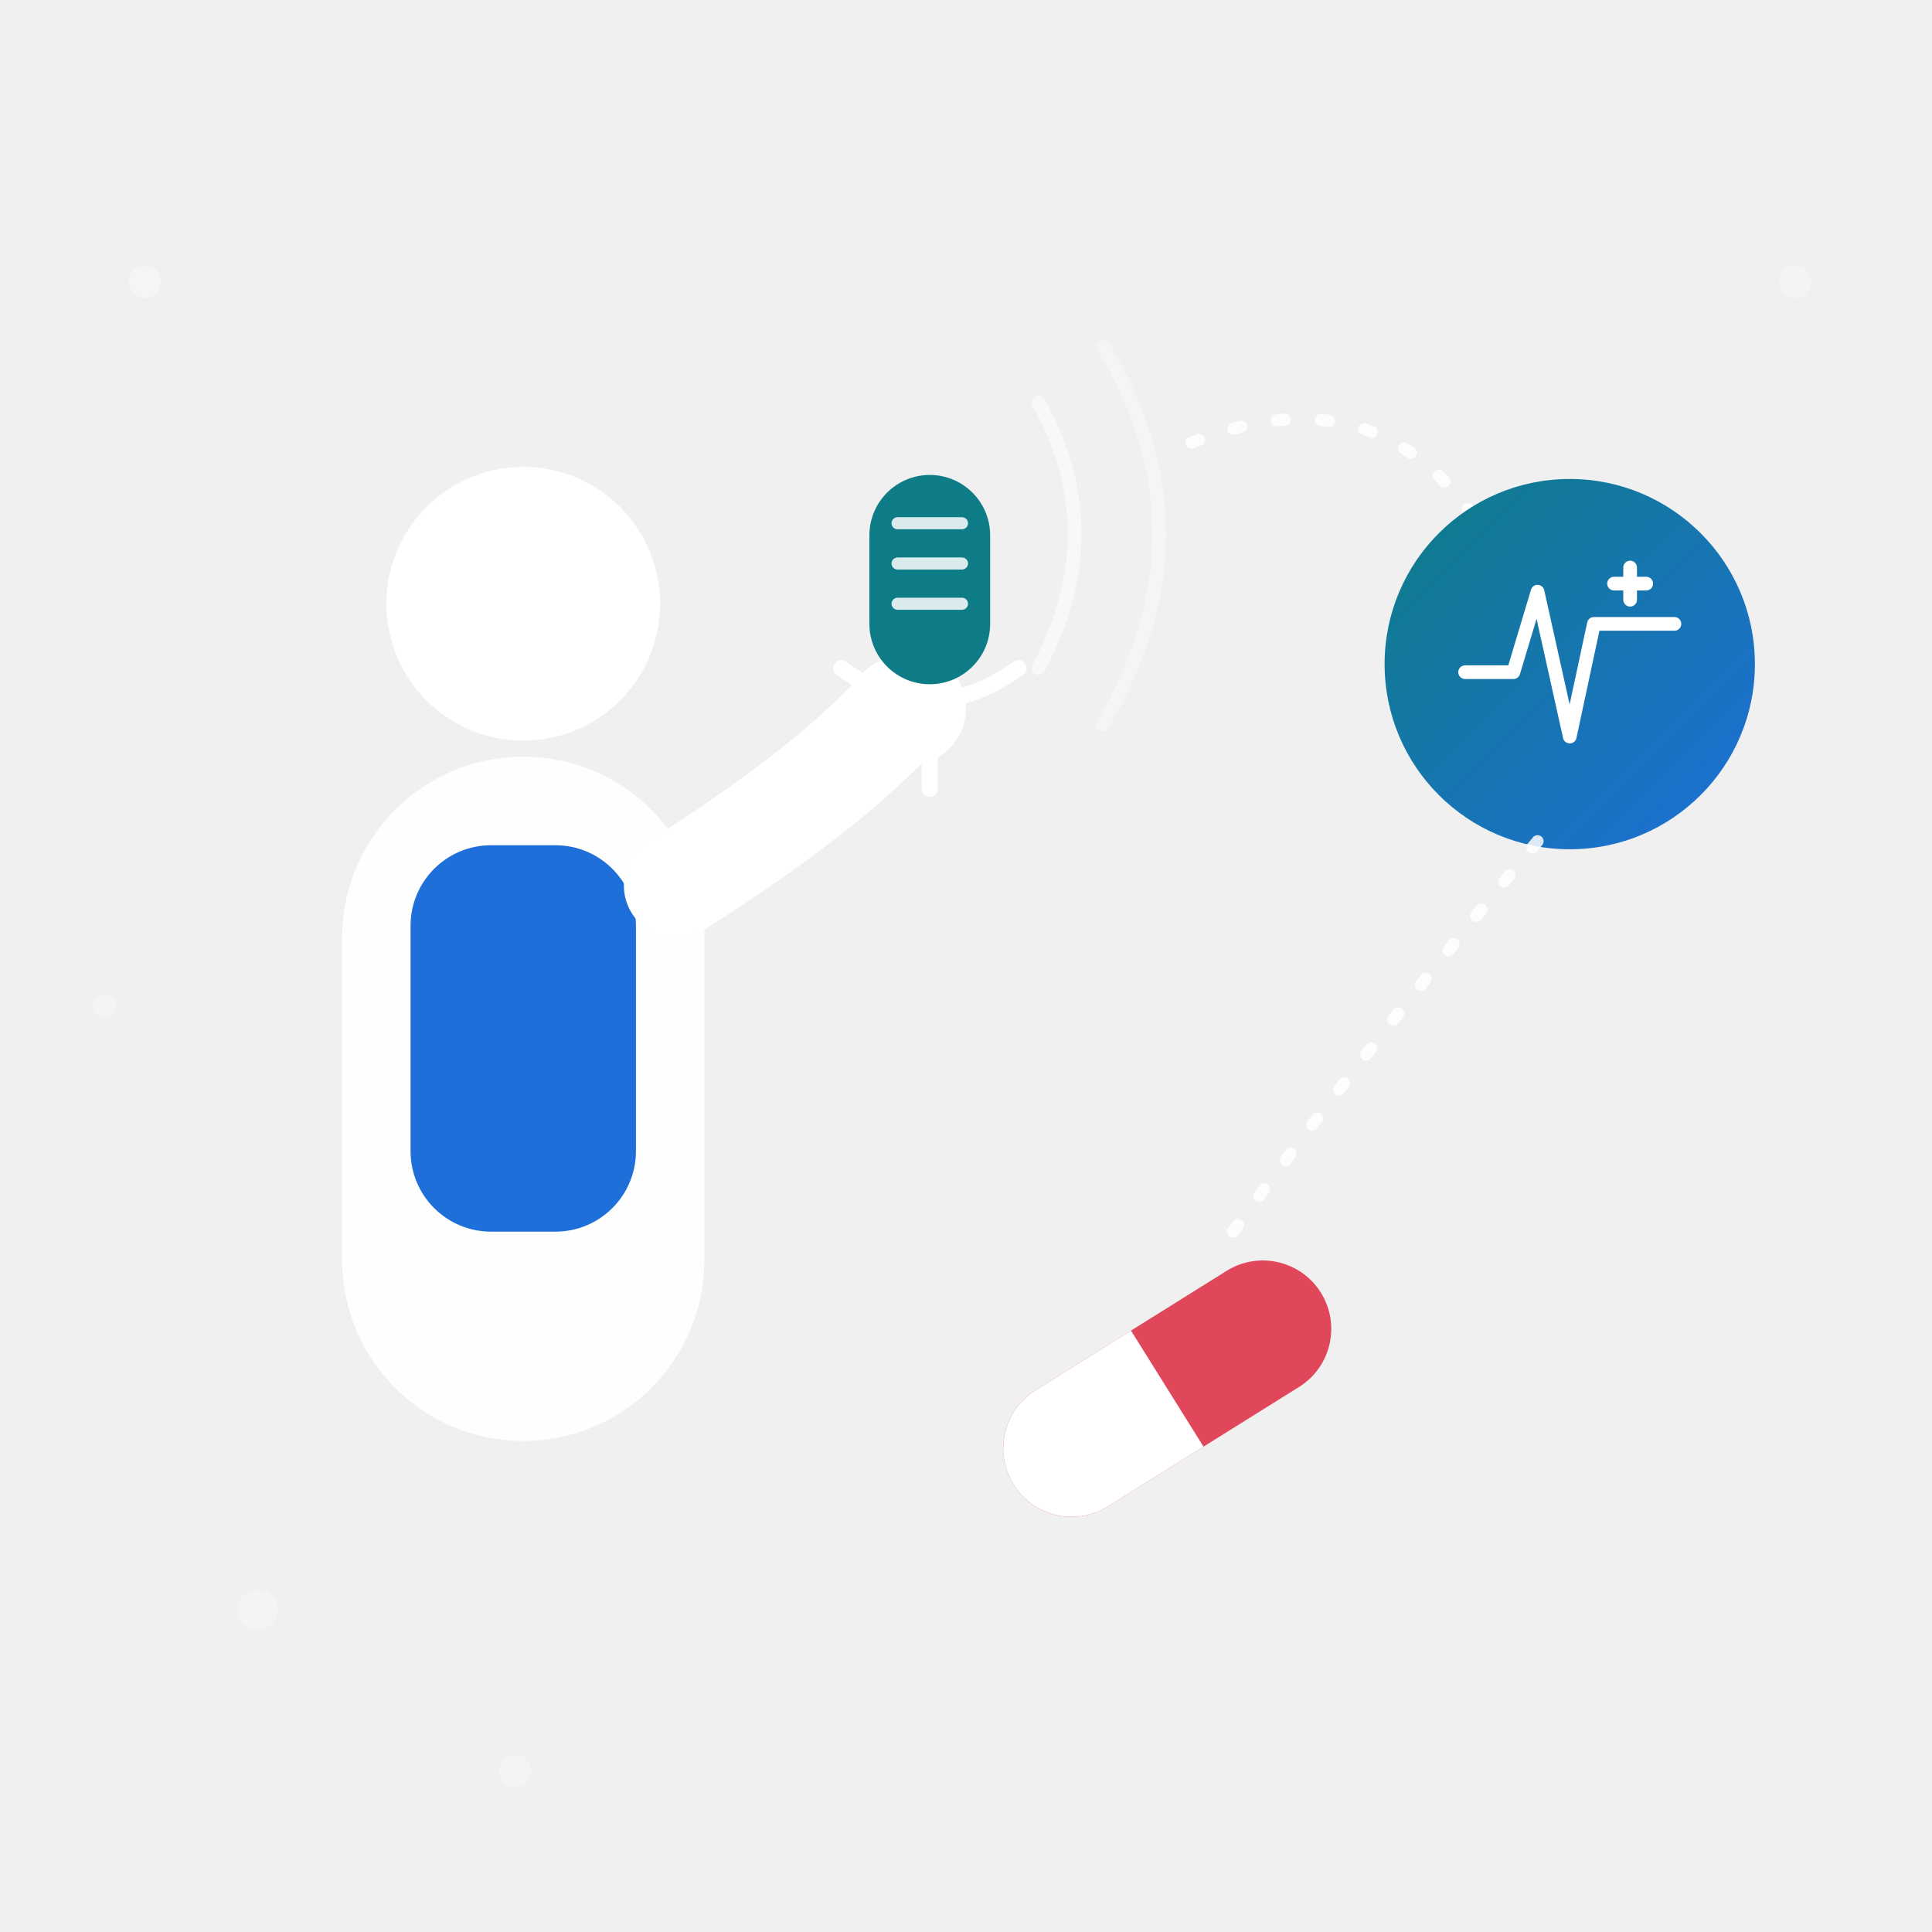
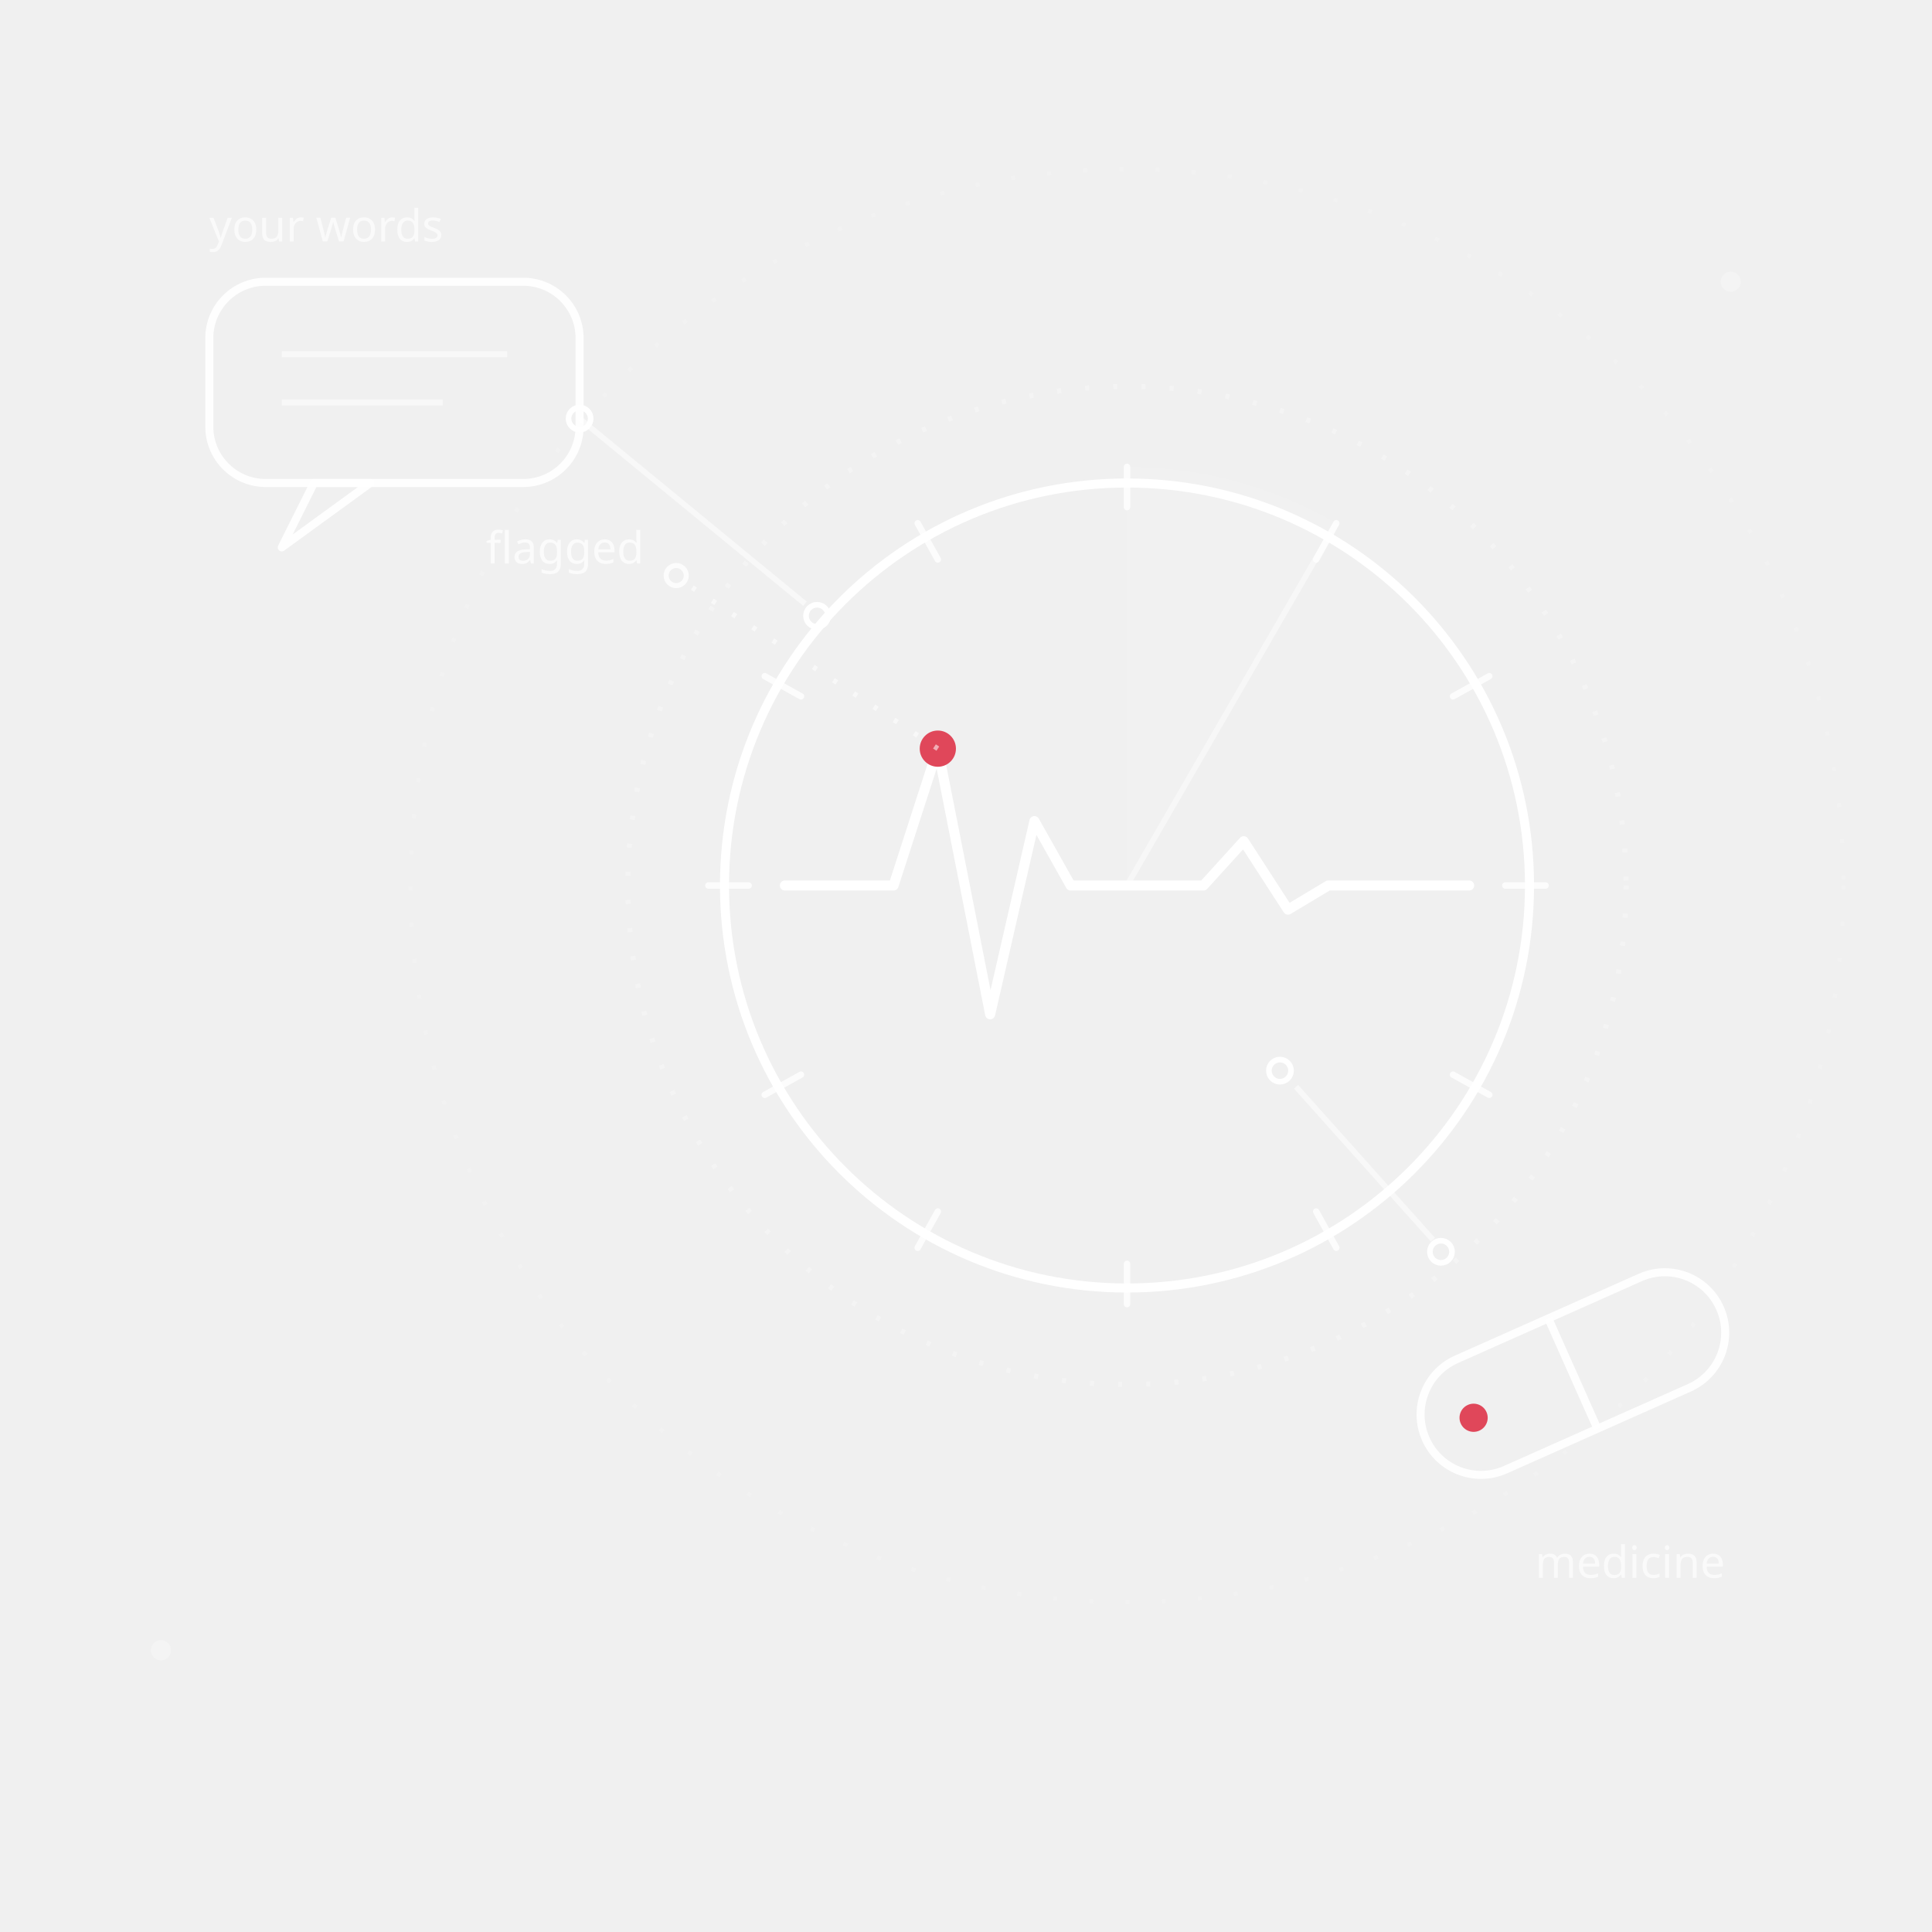
<svg xmlns="http://www.w3.org/2000/svg" viewBox="0 0 480 480" version="1.1" id="svg-symptom-hero">
-   <defs id="defs-sh">
-     <linearGradient id="badgeGradientHero" x1="0" y1="0" x2="1" y2="1">
-       <stop offset="0" stop-color="#0E7C86" id="sh-stop1" />
-       <stop offset="1" stop-color="#1E6FD9" id="sh-stop2" />
-     </linearGradient>
-     <clipPath id="pillClipLeftHero">
-       <rect x="245" y="328" width="45" height="34" id="sh-rect1" />
-     </clipPath>
-   </defs>
-   <circle cx="36" cy="70" r="4" fill="#ffffff" opacity="0.35" id="circle8" />
-   <circle cx="64" cy="400" r="5" fill="#ffffff" opacity="0.3" id="circle10" />
-   <circle cx="26" cy="250" r="3" fill="#ffffff" opacity="0.3" id="circle12" />
-   <circle cx="446" cy="70" r="4" fill="#ffffff" opacity="0.3" id="circle14" />
-   <circle cx="128" cy="440" r="4" fill="#ffffff" opacity="0.3" id="circle16" />
-   <circle cx="130" cy="150" r="34" fill="#ffffff" id="circle18" />
-   <rect x="85" y="188" width="90" height="170" rx="45" fill="#ffffff" opacity="0.96" id="rect20" />
-   <rect x="102" y="210" width="56" height="96" rx="20" fill="#1E6FD9" id="rect22" />
-   <path d="M168,220 Q206,196 224,176" stroke="#ffffff" stroke-width="26" stroke-linecap="round" fill="none" id="path24" />
-   <circle cx="226" cy="176" r="14" fill="#ffffff" id="circle26" />
-   <g id="g40">
-     <rect x="216" y="118" width="30" height="52" rx="15" fill="#0E7C86" id="rect28" />
-     <line x1="223" y1="130" x2="239" y2="130" stroke="#ffffff" stroke-width="3" stroke-linecap="round" opacity="0.85" id="line30" />
-     <line x1="223" y1="140" x2="239" y2="140" stroke="#ffffff" stroke-width="3" stroke-linecap="round" opacity="0.85" id="line32" />
-     <line x1="223" y1="150" x2="239" y2="150" stroke="#ffffff" stroke-width="3" stroke-linecap="round" opacity="0.85" id="line34" />
-     <path d="M209,166 Q231,182 253,166" stroke="#ffffff" stroke-width="4" stroke-linecap="round" fill="none" id="path36" />
-     <line x1="231" y1="182" x2="231" y2="196" stroke="#ffffff" stroke-width="4" stroke-linecap="round" id="line38" />
+   <defs id="defs87" />
+   <circle cx="280" cy="220" r="178" fill="none" stroke="#ffffff" stroke-width="1" stroke-dasharray="1 8" opacity="0.14" id="circle2" />
+   <circle cx="280" cy="220" r="124" fill="none" stroke="#ffffff" stroke-width="1.25" stroke-dasharray="1 6" opacity="0.28" id="circle4" />
+   <path d="M280,220 L280,116 A104,104 0 0 1 332,130 Z" fill="#ffffff" opacity="0.07" id="path6" />
+   <line x1="280" y1="220" x2="332" y2="130" stroke="#ffffff" stroke-width="1.4" opacity="0.45" id="line8" />
+   <circle cx="280" cy="220" r="100" fill="none" stroke="#ffffff" stroke-width="2.25" id="circle10" />
+   <g stroke="#ffffff" stroke-width="1.6" stroke-linecap="round" opacity="0.8" id="g36">
+     <line x1="374" y1="220" x2="384" y2="220" id="line12" />
+     <line x1="361" y1="267" x2="370" y2="272" id="line14" />
+     <line x1="327" y1="301" x2="332" y2="310" id="line16" />
+     <line x1="280" y1="314" x2="280" y2="324" id="line18" />
+     <line x1="233" y1="301" x2="228" y2="310" id="line20" />
+     <line x1="199" y1="267" x2="190" y2="272" id="line22" />
+     <line x1="186" y1="220" x2="176" y2="220" id="line24" />
+     <line x1="199" y1="173" x2="190" y2="168" id="line26" />
+     <line x1="233" y1="139" x2="228" y2="130" id="line28" />
+     <line x1="280" y1="126" x2="280" y2="116" id="line30" />
+     <line x1="327" y1="139" x2="332" y2="130" id="line32" />
+     <line x1="361" y1="173" x2="370" y2="168" id="line34" />
  </g>
-   <path d="M258,100 Q276,132 258,166" stroke="#ffffff" stroke-width="3.4" stroke-linecap="round" fill="none" opacity="0.55" id="path42" />
-   <path d="M274,86 Q302,132 274,180" stroke="#ffffff" stroke-width="3.4" stroke-linecap="round" fill="none" opacity="0.32" id="path44" />
-   <path d="M296,110 Q346,90 372,138" stroke="#ffffff" stroke-width="3" stroke-dasharray="2 9" stroke-linecap="round" fill="none" opacity="0.85" id="path46" />
-   <circle cx="390" cy="165" r="46" fill="url(#badgeGradientHero)" id="circle48" />
-   <path d="M364,167 H376 L382,147 L390,183 L396,155 H402 H416" fill="none" stroke="#ffffff" stroke-width="3.4" stroke-linecap="round" stroke-linejoin="round" id="path50" />
-   <path d="M405,141 V149 M401,145 H409" stroke="#ffffff" stroke-width="3.4" stroke-linecap="round" id="path52" />
-   <path d="M382,209 Q338,262 302,312" stroke="#ffffff" stroke-width="3" stroke-dasharray="2 9" stroke-linecap="round" fill="none" opacity="0.85" id="path54" />
-   <g transform="rotate(-32 290 345)" id="g60">
-     <rect x="245" y="328" width="90" height="34" rx="17" fill="#E0475A" id="rect56" />
-     <rect x="245" y="328" width="90" height="34" rx="17" fill="#ffffff" clip-path="url(#pillClipLeftHero)" id="rect58" />
+   <path d="M195,220 L222,220 L233,186 L246,252 L257,204 L266,220 L299,220 L309,209 L320,226 L330,220 L365,220" fill="none" stroke="#ffffff" stroke-width="2.5" stroke-linecap="round" stroke-linejoin="round" id="path38" />
+   <circle cx="233" cy="186" r="4.5" fill="#E0475A" id="circle40" />
+   <path d="M233,186 L172,146" stroke="#ffffff" stroke-width="1.25" stroke-dasharray="1 5" opacity="0.55" fill="none" id="path42" />
+   <circle cx="168" cy="143" r="2.5" fill="none" stroke="#ffffff" stroke-width="1.25" opacity="0.8" id="circle44" />
+   <text x="160" y="140" text-anchor="end" font-family="sans-serif" font-size="11" fill="#ffffff" opacity="0.72" id="text46">flagged</text>
+   <rect x="52" y="70" width="92" height="50" rx="14" fill="none" stroke="#ffffff" stroke-width="2" opacity="0.92" id="rect48" />
+   <path d="M78,120 L70,136 L92,120 Z" fill="none" stroke="#ffffff" stroke-width="2" stroke-linejoin="round" opacity="0.92" id="path50" />
+   <line x1="70" y1="88" x2="126" y2="88" stroke="#ffffff" stroke-width="1.5" opacity="0.5" id="line52" />
+   <line x1="70" y1="100" x2="110" y2="100" stroke="#ffffff" stroke-width="1.5" opacity="0.5" id="line54" />
+   <path d="M144,104 L200,150" stroke="#ffffff" stroke-width="1.4" opacity="0.5" fill="none" id="path56" />
+   <circle cx="144" cy="104" r="2.75" fill="none" stroke="#ffffff" stroke-width="1.4" id="circle58" />
+   <circle cx="203" cy="153" r="2.75" fill="none" stroke="#ffffff" stroke-width="1.4" id="circle60" />
+   <text x="52" y="60" font-family="sans-serif" font-size="11" fill="#ffffff" opacity="0.65" id="text62">your words</text>
+   <g transform="rotate(-24 392 344)" id="g70">
+     <rect x="352" y="326" width="80" height="30" rx="15" fill="none" stroke="#ffffff" stroke-width="2" opacity="0.92" id="rect64" />
+     <line x1="392" y1="326" x2="392" y2="356" stroke="#ffffff" stroke-width="2" opacity="0.92" id="line66" />
+     <circle cx="365" cy="341" r="3.5" fill="#E0475A" id="circle68" />
  </g>
+   <path d="M356,308 L322,270" stroke="#ffffff" stroke-width="1.4" opacity="0.5" fill="none" id="path72" />
+   <circle cx="358" cy="311" r="2.75" fill="none" stroke="#ffffff" stroke-width="1.4" id="circle74" />
+   <circle cx="318" cy="266" r="2.75" fill="none" stroke="#ffffff" stroke-width="1.4" id="circle76" />
+   <text x="405" y="392" text-anchor="middle" font-family="sans-serif" font-size="11" fill="#ffffff" opacity="0.65" id="text78">medicine</text>
+   <circle cx="40" cy="410" r="2.5" fill="#ffffff" opacity="0.3" id="circle80" />
+   <circle cx="430" cy="70" r="2.5" fill="#ffffff" opacity="0.25" id="circle82" />
</svg>
